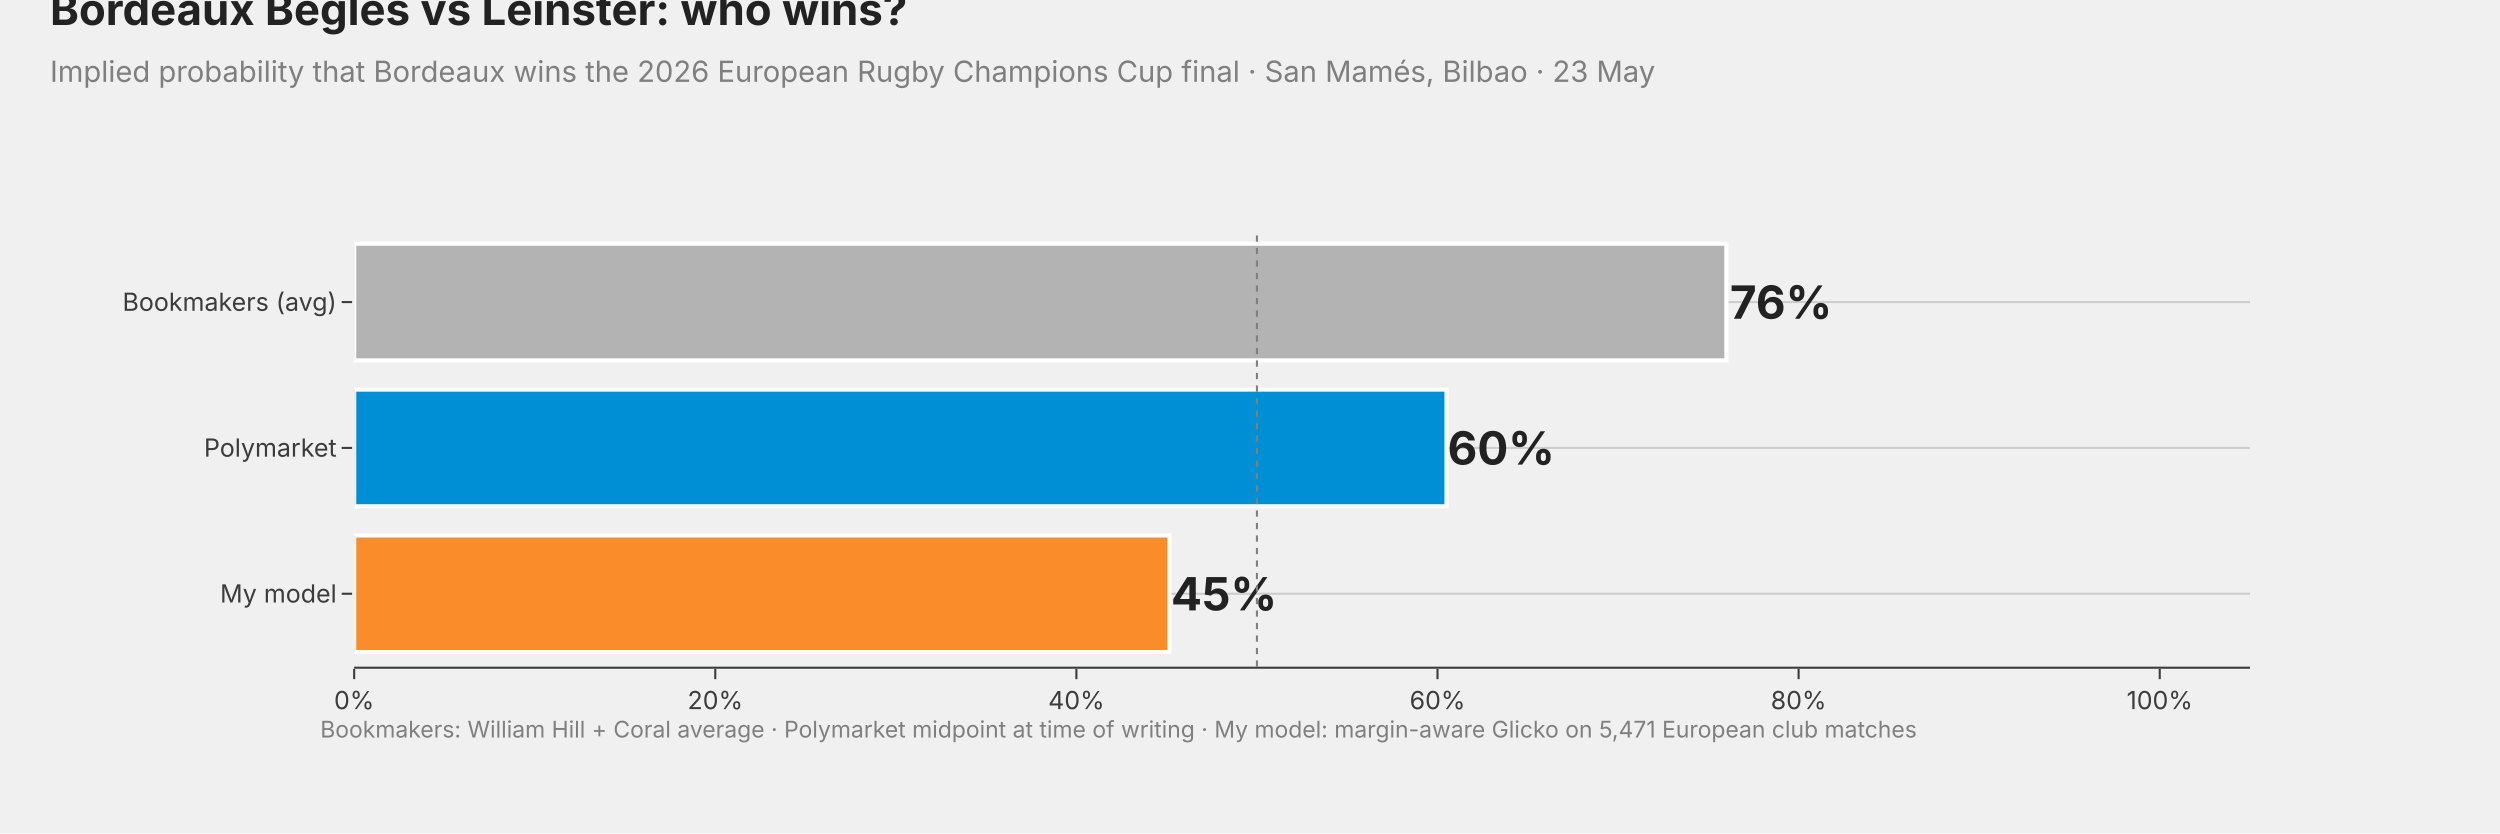
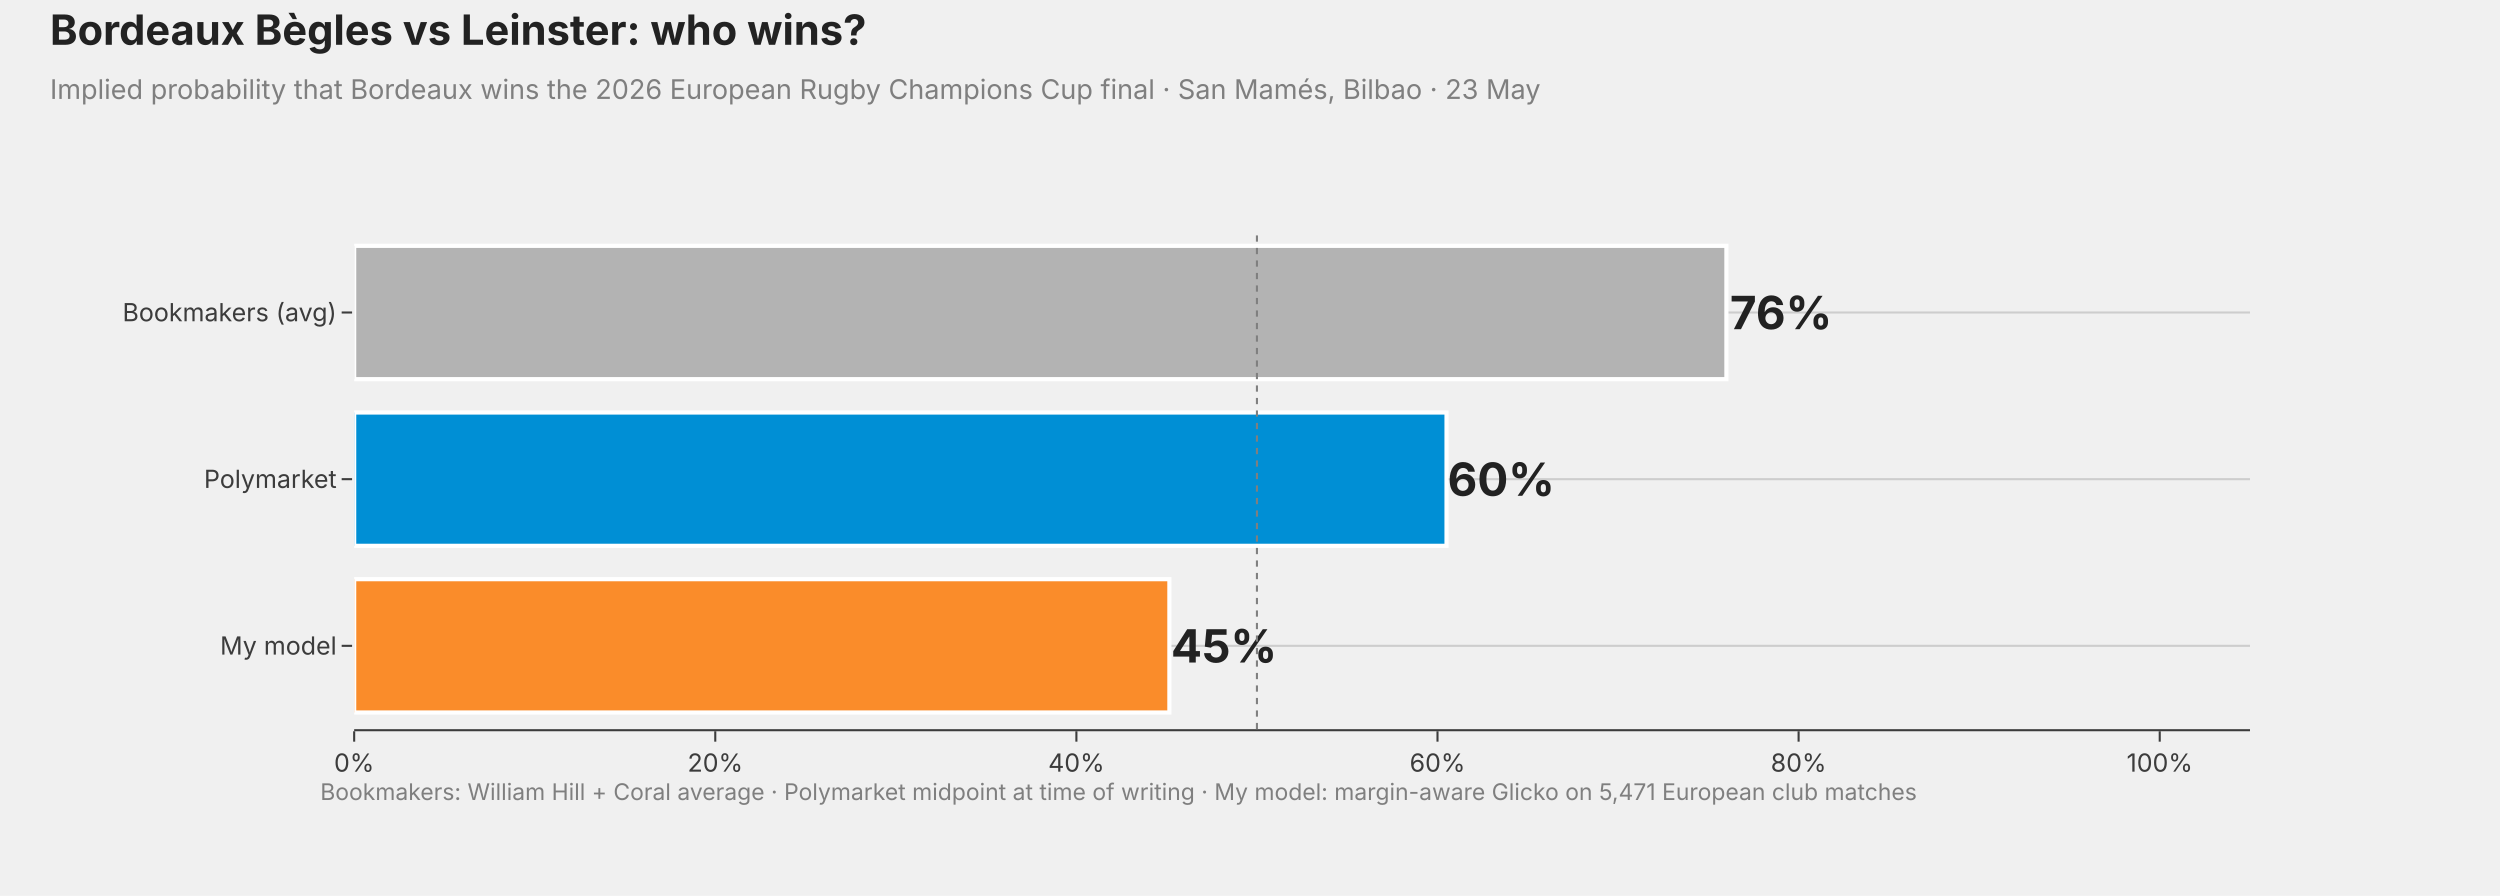
- <svg xmlns="http://www.w3.org/2000/svg" class="main-svg" width="1200" height="400" style="" viewBox="0 0 1200 400">
-   <rect x="0" y="0" width="1200" height="400" style="fill: rgb(240, 240, 240); fill-opacity: 1;" />
-   <defs id="defs-92bb0c">
+ <svg xmlns="http://www.w3.org/2000/svg" class="main-svg" width="1200" height="430" style="" viewBox="0 0 1200 430">
+   <rect x="0" y="0" width="1200" height="430" style="fill: rgb(240, 240, 240); fill-opacity: 1;" />
+   <defs id="defs-ed37bf">
    <g class="clips">
-       <clipPath id="clip92bb0cxyplot" class="plotclip">
-         <rect width="910" height="210" />
+       <clipPath id="cliped37bfxyplot" class="plotclip">
+         <rect width="910" height="240" />
      </clipPath>
-       <clipPath class="axesclip" id="clip92bb0cx">
-         <rect x="170" y="0" width="910" height="400" />
+       <clipPath class="axesclip" id="cliped37bfx">
+         <rect x="170" y="0" width="910" height="430" />
      </clipPath>
-       <clipPath class="axesclip" id="clip92bb0cy">
-         <rect x="0" y="110" width="1200" height="210" />
+       <clipPath class="axesclip" id="cliped37bfy">
+         <rect x="0" y="110" width="1200" height="240" />
      </clipPath>
-       <clipPath class="axesclip" id="clip92bb0cxy">
-         <rect x="170" y="110" width="910" height="210" />
+       <clipPath class="axesclip" id="cliped37bfxy">
+         <rect x="170" y="110" width="910" height="240" />
      </clipPath>
    </g>
    <g class="gradients" />
    <g class="patterns" />
  </defs>
  <g class="bglayer" />
  <g class="layer-below">
    <g class="imagelayer" />
    <g class="shapelayer" />
  </g>
  <g class="cartesianlayer">
    <g class="subplot xy">
      <g class="layer-subplot">
        <g class="shapelayer" />
        <g class="imagelayer" />
      </g>
      <g class="minor-gridlayer">
        <g class="x" />
        <g class="y" />
      </g>
      <g class="gridlayer">
        <g class="x" />
        <g class="y">
-           <path class="ygrid crisp" transform="translate(0,285)" d="M170,0h910" style="stroke: rgb(205, 205, 205); stroke-opacity: 1; stroke-width: 1px;" />
-           <path class="ygrid crisp" transform="translate(0,215)" d="M170,0h910" style="stroke: rgb(205, 205, 205); stroke-opacity: 1; stroke-width: 1px;" />
-           <path class="ygrid crisp" transform="translate(0,145)" d="M170,0h910" style="stroke: rgb(205, 205, 205); stroke-opacity: 1; stroke-width: 1px;" />
+           <path class="ygrid crisp" transform="translate(0,310)" d="M170,0h910" style="stroke: rgb(205, 205, 205); stroke-opacity: 1; stroke-width: 1px;" />
+           <path class="ygrid crisp" transform="translate(0,230)" d="M170,0h910" style="stroke: rgb(205, 205, 205); stroke-opacity: 1; stroke-width: 1px;" />
+           <path class="ygrid crisp" transform="translate(0,150)" d="M170,0h910" style="stroke: rgb(205, 205, 205); stroke-opacity: 1; stroke-width: 1px;" />
        </g>
      </g>
      <g class="zerolinelayer" />
      <g class="layer-between">
        <g class="shapelayer" />
        <g class="imagelayer" />
      </g>
      <path class="xlines-below" />
      <path class="ylines-below" />
      <g class="overlines-below" />
      <g class="xaxislayer-below" />
      <g class="yaxislayer-below" />
      <g class="overaxes-below" />
      <g class="overplot">
-         <g class="xy" transform="translate(170,110)" clip-path="url(#clip92bb0cxyplot)">
+         <g class="xy" transform="translate(170,110)" clip-path="url(#cliped37bfxyplot)">
          <g class="barlayer mlayer">
            <g class="trace bars" style="opacity: 1;">
              <g class="points">
                <g class="point">
-                   <path d="M0,7V63H658.67V7Z" style="vector-effect: none; opacity: 1; stroke-width: 2px; fill: rgb(179, 179, 179); fill-opacity: 1; stroke: rgb(255, 255, 255); stroke-opacity: 1;" />
-                   <text class="bartext bartext-outside" text-anchor="middle" data-notex="1" x="0" y="0" style="font-family: Inter, 'Helvetica Neue', Arial, sans-serif; font-size: 22px; fill: rgb(34, 34, 34); fill-opacity: 1; white-space: pre;" transform="translate(684.9044,43)">
+                   <path d="M0,8V72H658.67V8Z" style="vector-effect: none; opacity: 1; stroke-width: 2px; fill: rgb(179, 179, 179); fill-opacity: 1; stroke: rgb(255, 255, 255); stroke-opacity: 1;" />
+                   <text class="bartext bartext-outside" text-anchor="middle" data-notex="1" x="0" y="0" style="font-family: Inter, 'Helvetica Neue', Arial, sans-serif; font-size: 22px; fill: rgb(34, 34, 34); fill-opacity: 1; white-space: pre;" transform="translate(684.9044,48)">
                    <tspan style="font-weight:bold">76%</tspan>
                  </text>
                </g>
                <g class="point">
-                   <path d="M0,77V133H524.33V77Z" style="vector-effect: none; opacity: 1; stroke-width: 2px; fill: rgb(0, 143, 213); fill-opacity: 1; stroke: rgb(255, 255, 255); stroke-opacity: 1;" />
-                   <text class="bartext bartext-outside" text-anchor="middle" data-notex="1" x="0" y="0" style="font-family: Inter, 'Helvetica Neue', Arial, sans-serif; font-size: 22px; fill: rgb(34, 34, 34); fill-opacity: 1; white-space: pre;" transform="translate(550.5644,113)">
+                   <path d="M0,88V152H524.33V88Z" style="vector-effect: none; opacity: 1; stroke-width: 2px; fill: rgb(0, 143, 213); fill-opacity: 1; stroke: rgb(255, 255, 255); stroke-opacity: 1;" />
+                   <text class="bartext bartext-outside" text-anchor="middle" data-notex="1" x="0" y="0" style="font-family: Inter, 'Helvetica Neue', Arial, sans-serif; font-size: 22px; fill: rgb(34, 34, 34); fill-opacity: 1; white-space: pre;" transform="translate(550.5644,128)">
                    <tspan style="font-weight:bold">60%</tspan>
                  </text>
                </g>
                <g class="point">
-                   <path d="M0,147V203H391.3V147Z" style="vector-effect: none; opacity: 1; stroke-width: 2px; fill: rgb(250, 140, 42); fill-opacity: 1; stroke: rgb(255, 255, 255); stroke-opacity: 1;" />
-                   <text class="bartext bartext-outside" text-anchor="middle" data-notex="1" x="0" y="0" style="font-family: Inter, 'Helvetica Neue', Arial, sans-serif; font-size: 22px; fill: rgb(34, 34, 34); fill-opacity: 1; white-space: pre;" transform="translate(417.5344,183)">
+                   <path d="M0,168V232H391.3V168Z" style="vector-effect: none; opacity: 1; stroke-width: 2px; fill: rgb(250, 140, 42); fill-opacity: 1; stroke: rgb(255, 255, 255); stroke-opacity: 1;" />
+                   <text class="bartext bartext-outside" text-anchor="middle" data-notex="1" x="0" y="0" style="font-family: Inter, 'Helvetica Neue', Arial, sans-serif; font-size: 22px; fill: rgb(34, 34, 34); fill-opacity: 1; white-space: pre;" transform="translate(417.5344,208)">
                    <tspan style="font-weight:bold">45%</tspan>
                  </text>
                </g>
              </g>
            </g>
          </g>
        </g>
      </g>
      <g class="zerolinelayer-above" />
-       <path class="xlines-above crisp" d="M170,320.5H1080" style="fill: none; stroke-width: 1px; stroke: rgb(60, 60, 60); stroke-opacity: 1;" />
+       <path class="xlines-above crisp" d="M170,350.5H1080" style="fill: none; stroke-width: 1px; stroke: rgb(60, 60, 60); stroke-opacity: 1;" />
      <path class="ylines-above crisp" d="" style="fill: none; stroke-width: 1px; stroke: rgb(0, 0, 0); stroke-opacity: 0;" />
      <g class="overlines-above" />
      <g class="xaxislayer-above">
-         <path class="xtick ticks crisp" d="M0,321v5" transform="translate(170,0)" style="stroke: rgb(60, 60, 60); stroke-opacity: 1; stroke-width: 1px;" />
-         <path class="xtick ticks crisp" d="M0,321v5" transform="translate(343.33,0)" style="stroke: rgb(60, 60, 60); stroke-opacity: 1; stroke-width: 1px;" />
-         <path class="xtick ticks crisp" d="M0,321v5" transform="translate(516.67,0)" style="stroke: rgb(60, 60, 60); stroke-opacity: 1; stroke-width: 1px;" />
-         <path class="xtick ticks crisp" d="M0,321v5" transform="translate(690,0)" style="stroke: rgb(60, 60, 60); stroke-opacity: 1; stroke-width: 1px;" />
-         <path class="xtick ticks crisp" d="M0,321v5" transform="translate(863.33,0)" style="stroke: rgb(60, 60, 60); stroke-opacity: 1; stroke-width: 1px;" />
-         <path class="xtick ticks crisp" d="M0,321v5" transform="translate(1036.67,0)" style="stroke: rgb(60, 60, 60); stroke-opacity: 1; stroke-width: 1px;" />
+         <path class="xtick ticks crisp" d="M0,351v5" transform="translate(170,0)" style="stroke: rgb(60, 60, 60); stroke-opacity: 1; stroke-width: 1px;" />
+         <path class="xtick ticks crisp" d="M0,351v5" transform="translate(343.33,0)" style="stroke: rgb(60, 60, 60); stroke-opacity: 1; stroke-width: 1px;" />
+         <path class="xtick ticks crisp" d="M0,351v5" transform="translate(516.67,0)" style="stroke: rgb(60, 60, 60); stroke-opacity: 1; stroke-width: 1px;" />
+         <path class="xtick ticks crisp" d="M0,351v5" transform="translate(690,0)" style="stroke: rgb(60, 60, 60); stroke-opacity: 1; stroke-width: 1px;" />
+         <path class="xtick ticks crisp" d="M0,351v5" transform="translate(863.33,0)" style="stroke: rgb(60, 60, 60); stroke-opacity: 1; stroke-width: 1px;" />
+         <path class="xtick ticks crisp" d="M0,351v5" transform="translate(1036.67,0)" style="stroke: rgb(60, 60, 60); stroke-opacity: 1; stroke-width: 1px;" />
        <g class="xtick">
-           <text text-anchor="middle" x="0" y="340.4" transform="translate(170,0)" style="font-family: Inter, 'Helvetica Neue', Arial, sans-serif; font-size: 12px; fill: rgb(60, 60, 60); fill-opacity: 1; white-space: pre;">0%</text>
+           <text text-anchor="middle" x="0" y="370.4" transform="translate(170,0)" style="font-family: Inter, 'Helvetica Neue', Arial, sans-serif; font-size: 12px; fill: rgb(60, 60, 60); fill-opacity: 1; white-space: pre;">0%</text>
        </g>
        <g class="xtick">
-           <text text-anchor="middle" x="0" y="340.4" style="font-family: Inter, 'Helvetica Neue', Arial, sans-serif; font-size: 12px; fill: rgb(60, 60, 60); fill-opacity: 1; white-space: pre;" transform="translate(343.33,0)">20%</text>
+           <text text-anchor="middle" x="0" y="370.4" style="font-family: Inter, 'Helvetica Neue', Arial, sans-serif; font-size: 12px; fill: rgb(60, 60, 60); fill-opacity: 1; white-space: pre;" transform="translate(343.33,0)">20%</text>
        </g>
        <g class="xtick">
-           <text text-anchor="middle" x="0" y="340.4" style="font-family: Inter, 'Helvetica Neue', Arial, sans-serif; font-size: 12px; fill: rgb(60, 60, 60); fill-opacity: 1; white-space: pre;" transform="translate(516.67,0)">40%</text>
+           <text text-anchor="middle" x="0" y="370.4" style="font-family: Inter, 'Helvetica Neue', Arial, sans-serif; font-size: 12px; fill: rgb(60, 60, 60); fill-opacity: 1; white-space: pre;" transform="translate(516.67,0)">40%</text>
        </g>
        <g class="xtick">
-           <text text-anchor="middle" x="0" y="340.4" style="font-family: Inter, 'Helvetica Neue', Arial, sans-serif; font-size: 12px; fill: rgb(60, 60, 60); fill-opacity: 1; white-space: pre;" transform="translate(690,0)">60%</text>
+           <text text-anchor="middle" x="0" y="370.4" style="font-family: Inter, 'Helvetica Neue', Arial, sans-serif; font-size: 12px; fill: rgb(60, 60, 60); fill-opacity: 1; white-space: pre;" transform="translate(690,0)">60%</text>
        </g>
        <g class="xtick">
-           <text text-anchor="middle" x="0" y="340.4" style="font-family: Inter, 'Helvetica Neue', Arial, sans-serif; font-size: 12px; fill: rgb(60, 60, 60); fill-opacity: 1; white-space: pre;" transform="translate(863.33,0)">80%</text>
+           <text text-anchor="middle" x="0" y="370.4" style="font-family: Inter, 'Helvetica Neue', Arial, sans-serif; font-size: 12px; fill: rgb(60, 60, 60); fill-opacity: 1; white-space: pre;" transform="translate(863.33,0)">80%</text>
        </g>
        <g class="xtick">
-           <text text-anchor="middle" x="0" y="340.4" style="font-family: Inter, 'Helvetica Neue', Arial, sans-serif; font-size: 12px; fill: rgb(60, 60, 60); fill-opacity: 1; white-space: pre;" transform="translate(1036.67,0)">100%</text>
+           <text text-anchor="middle" x="0" y="370.4" style="font-family: Inter, 'Helvetica Neue', Arial, sans-serif; font-size: 12px; fill: rgb(60, 60, 60); fill-opacity: 1; white-space: pre;" transform="translate(1036.67,0)">100%</text>
        </g>
      </g>
      <g class="yaxislayer-above">
-         <path class="ytick ticks crisp" d="M169,0h-5" transform="translate(0,285)" style="stroke: rgb(60, 60, 60); stroke-opacity: 1; stroke-width: 1px;" />
-         <path class="ytick ticks crisp" d="M169,0h-5" transform="translate(0,215)" style="stroke: rgb(60, 60, 60); stroke-opacity: 1; stroke-width: 1px;" />
-         <path class="ytick ticks crisp" d="M169,0h-5" transform="translate(0,145)" style="stroke: rgb(60, 60, 60); stroke-opacity: 1; stroke-width: 1px;" />
+         <path class="ytick ticks crisp" d="M169,0h-5" transform="translate(0,310)" style="stroke: rgb(60, 60, 60); stroke-opacity: 1; stroke-width: 1px;" />
+         <path class="ytick ticks crisp" d="M169,0h-5" transform="translate(0,230)" style="stroke: rgb(60, 60, 60); stroke-opacity: 1; stroke-width: 1px;" />
+         <path class="ytick ticks crisp" d="M169,0h-5" transform="translate(0,150)" style="stroke: rgb(60, 60, 60); stroke-opacity: 1; stroke-width: 1px;" />
        <g class="ytick">
-           <text text-anchor="end" x="161.6" y="4.2" transform="translate(0,285)" style="font-family: Inter, 'Helvetica Neue', Arial, sans-serif; font-size: 12px; fill: rgb(60, 60, 60); fill-opacity: 1; white-space: pre;">My model</text>
+           <text text-anchor="end" x="161.6" y="4.2" transform="translate(0,310)" style="font-family: Inter, 'Helvetica Neue', Arial, sans-serif; font-size: 12px; fill: rgb(60, 60, 60); fill-opacity: 1; white-space: pre;">My model</text>
        </g>
        <g class="ytick">
-           <text text-anchor="end" x="161.6" y="4.2" transform="translate(0,215)" style="font-family: Inter, 'Helvetica Neue', Arial, sans-serif; font-size: 12px; fill: rgb(60, 60, 60); fill-opacity: 1; white-space: pre;">Polymarket</text>
+           <text text-anchor="end" x="161.6" y="4.2" transform="translate(0,230)" style="font-family: Inter, 'Helvetica Neue', Arial, sans-serif; font-size: 12px; fill: rgb(60, 60, 60); fill-opacity: 1; white-space: pre;">Polymarket</text>
        </g>
        <g class="ytick">
-           <text text-anchor="end" x="161.6" y="4.2" transform="translate(0,145)" style="font-family: Inter, 'Helvetica Neue', Arial, sans-serif; font-size: 12px; fill: rgb(60, 60, 60); fill-opacity: 1; white-space: pre;">Bookmakers (avg)</text>
+           <text text-anchor="end" x="161.6" y="4.2" transform="translate(0,150)" style="font-family: Inter, 'Helvetica Neue', Arial, sans-serif; font-size: 12px; fill: rgb(60, 60, 60); fill-opacity: 1; white-space: pre;">Bookmakers (avg)</text>
        </g>
      </g>
      <g class="overaxes-above" />
    </g>
  </g>
  <g class="polarlayer" />
  <g class="smithlayer" />
  <g class="ternarylayer" />
  <g class="geolayer" />
  <g class="funnelarealayer" />
  <g class="pielayer" />
  <g class="iciclelayer" />
  <g class="treemaplayer" />
  <g class="sunburstlayer" />
  <g class="glimages" />
-   <defs id="topdefs-92bb0c">
+   <defs id="topdefs-ed37bf">
    <g class="clips" />
  </defs>
  <g class="layer-above">
    <g class="imagelayer" />
    <g class="shapelayer">
-       <g class="shape-group" data-index="0" clip-path="url(#clip92bb0cx)">
-         <path data-index="0" fill-rule="evenodd" d="M603.33,320L603.33,110" style="opacity: 1; stroke: rgb(127, 127, 127); stroke-opacity: 1; fill: rgb(0, 0, 0); fill-opacity: 0; stroke-dasharray: 3px, 3px; stroke-width: 1px;" />
+       <g class="shape-group" data-index="0" clip-path="url(#cliped37bfx)">
+         <path data-index="0" fill-rule="evenodd" d="M603.33,350L603.33,110" style="opacity: 1; stroke: rgb(127, 127, 127); stroke-opacity: 1; fill: rgb(0, 0, 0); fill-opacity: 0; stroke-dasharray: 3px, 3px; stroke-width: 1px;" />
      </g>
    </g>
  </g>
  <g class="infolayer">
    <g class="g-gtitle">
-       <text class="gtitle" x="24" y="12" text-anchor="start" dy="0.7em" style="opacity: 1; font-family: Inter, 'Helvetica Neue', Arial, sans-serif; font-size: 21px; fill: rgb(34, 34, 34); fill-opacity: 1; white-space: pre;">
-         <tspan class="line" dy="0em" x="24" y="12">
+       <text class="gtitle" x="24" y="21.5" text-anchor="start" dy="0.7em" style="opacity: 1; font-family: Inter, 'Helvetica Neue', Arial, sans-serif; font-size: 20px; fill: rgb(34, 34, 34); fill-opacity: 1; white-space: pre;">
+         <tspan class="line" dy="0em" x="24" y="21.5">
          <tspan style="font-weight:bold">Bordeaux Bègles vs Leinster: who wins?</tspan>
        </tspan>
-         <tspan class="line" dy="1.3em" x="24" y="12">
-           <tspan style="font-size:14px; fill:#7F7F7F">Implied probability that Bordeaux wins the 2026 European Rugby Champions Cup final · San Mamés, Bilbao · 23 May</tspan>
+         <tspan class="line" dy="1.3em" x="24" y="21.5">
+           <tspan style="font-size:13px; fill:#7F7F7F">Implied probability that Bordeaux wins the 2026 European Rugby Champions Cup final · San Mamés, Bilbao · 23 May</tspan>
        </tspan>
      </text>
    </g>
    <g class="g-xtitle" />
    <g class="g-ytitle" />
    <g class="annotation" data-index="0" style="opacity: 1;">
-       <g class="annotation-text-g" transform="rotate(0,537,349.8)">
-         <g class="cursor-pointer" transform="translate(170,342)">
+       <g class="annotation-text-g" transform="rotate(0,537,380.4)">
+         <g class="cursor-pointer" transform="translate(170,372)">
          <rect class="bg" x="0.5" y="0.5" width="733" height="15" style="stroke-width: 1px; stroke: rgb(0, 0, 0); stroke-opacity: 0; fill: rgb(0, 0, 0); fill-opacity: 0;" />
          <text class="annotation-text" text-anchor="middle" x="366.906" y="12" style="font-family: Inter, 'Helvetica Neue', Arial, sans-serif; font-size: 11px; fill: rgb(127, 127, 127); fill-opacity: 1; white-space: pre;">Bookmakers: William Hill + Coral average · Polymarket midpoint at time of writing · My model: margin-aware Glicko on 5,471 European club matches</text>
        </g>
      </g>
    </g>
  </g>
</svg>
